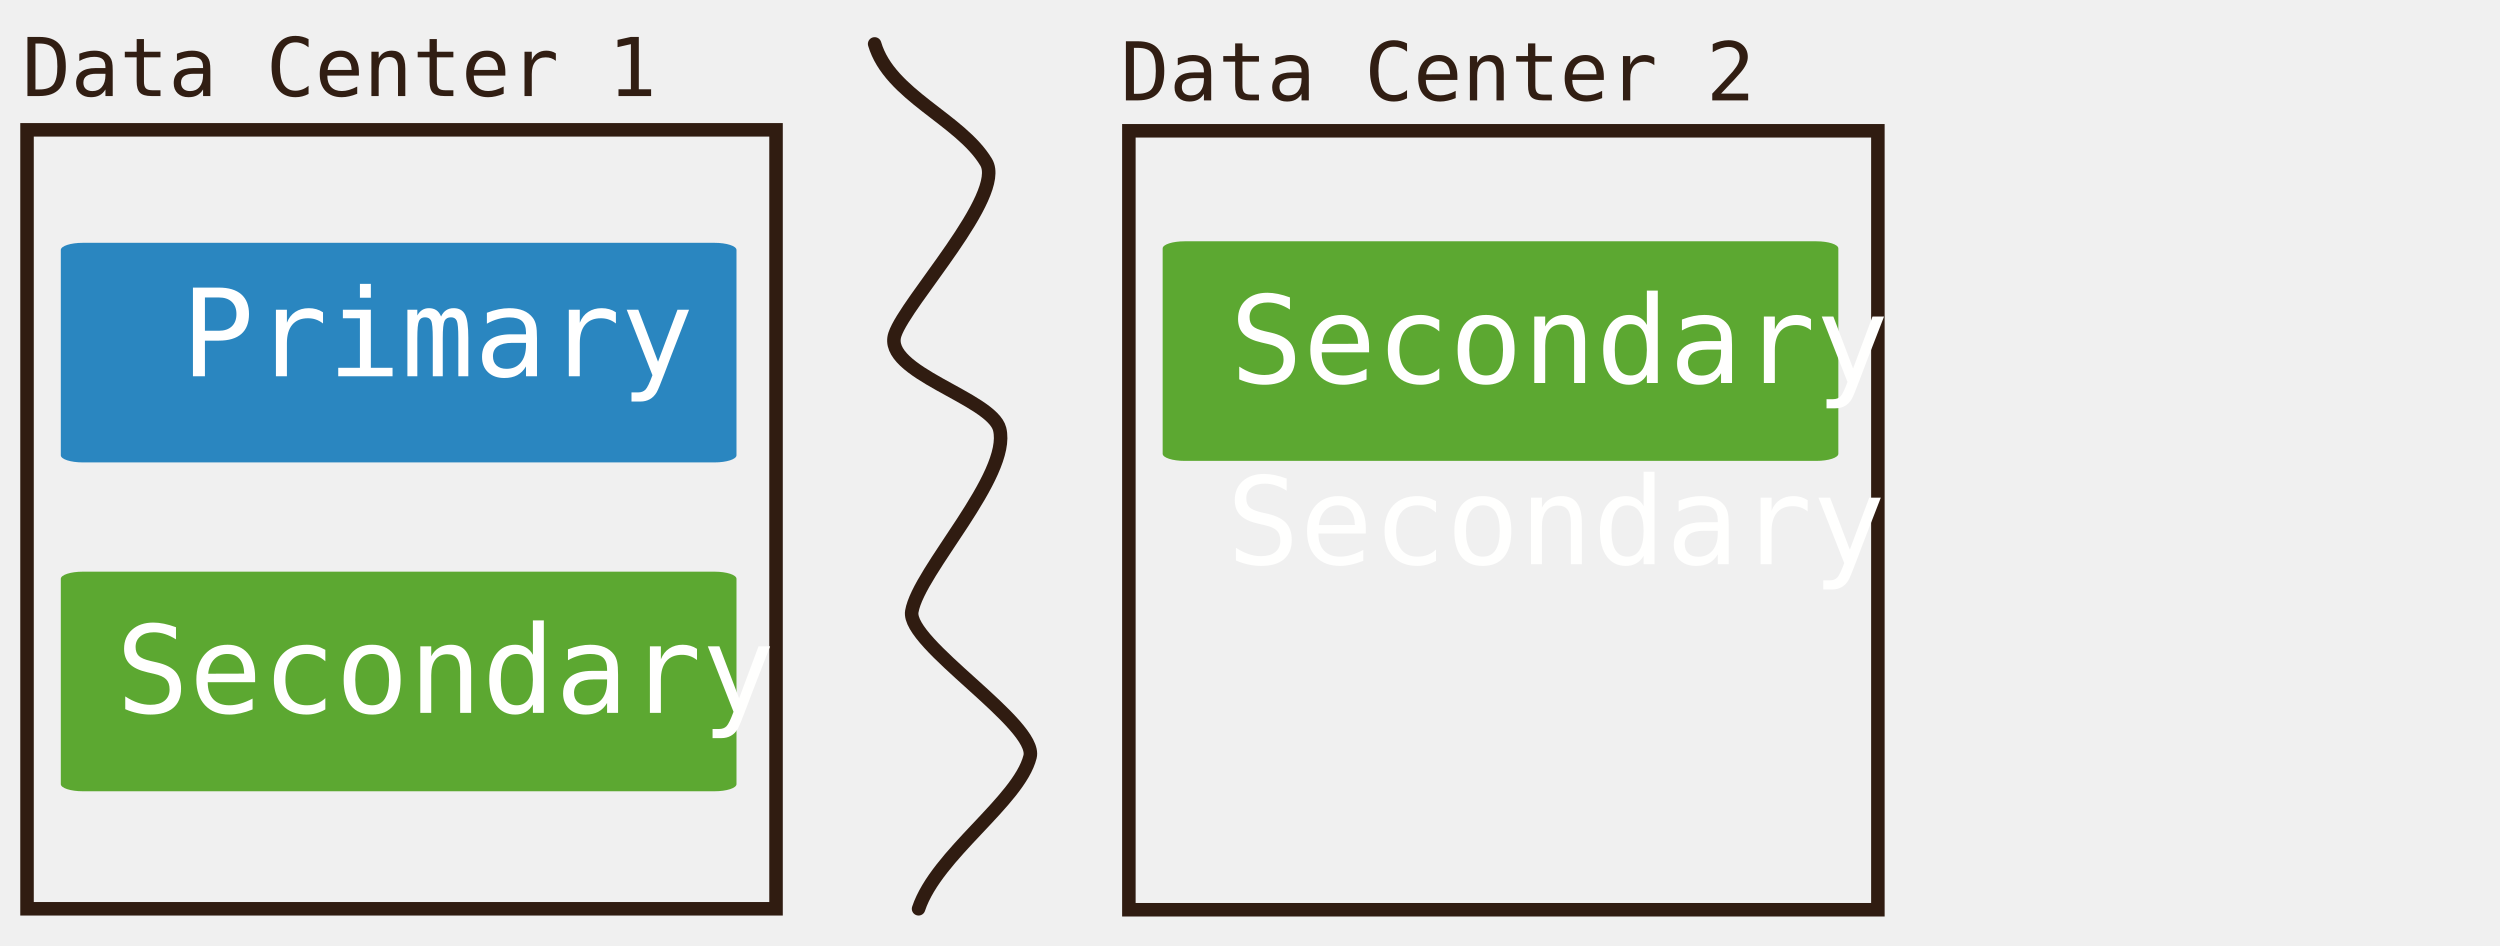
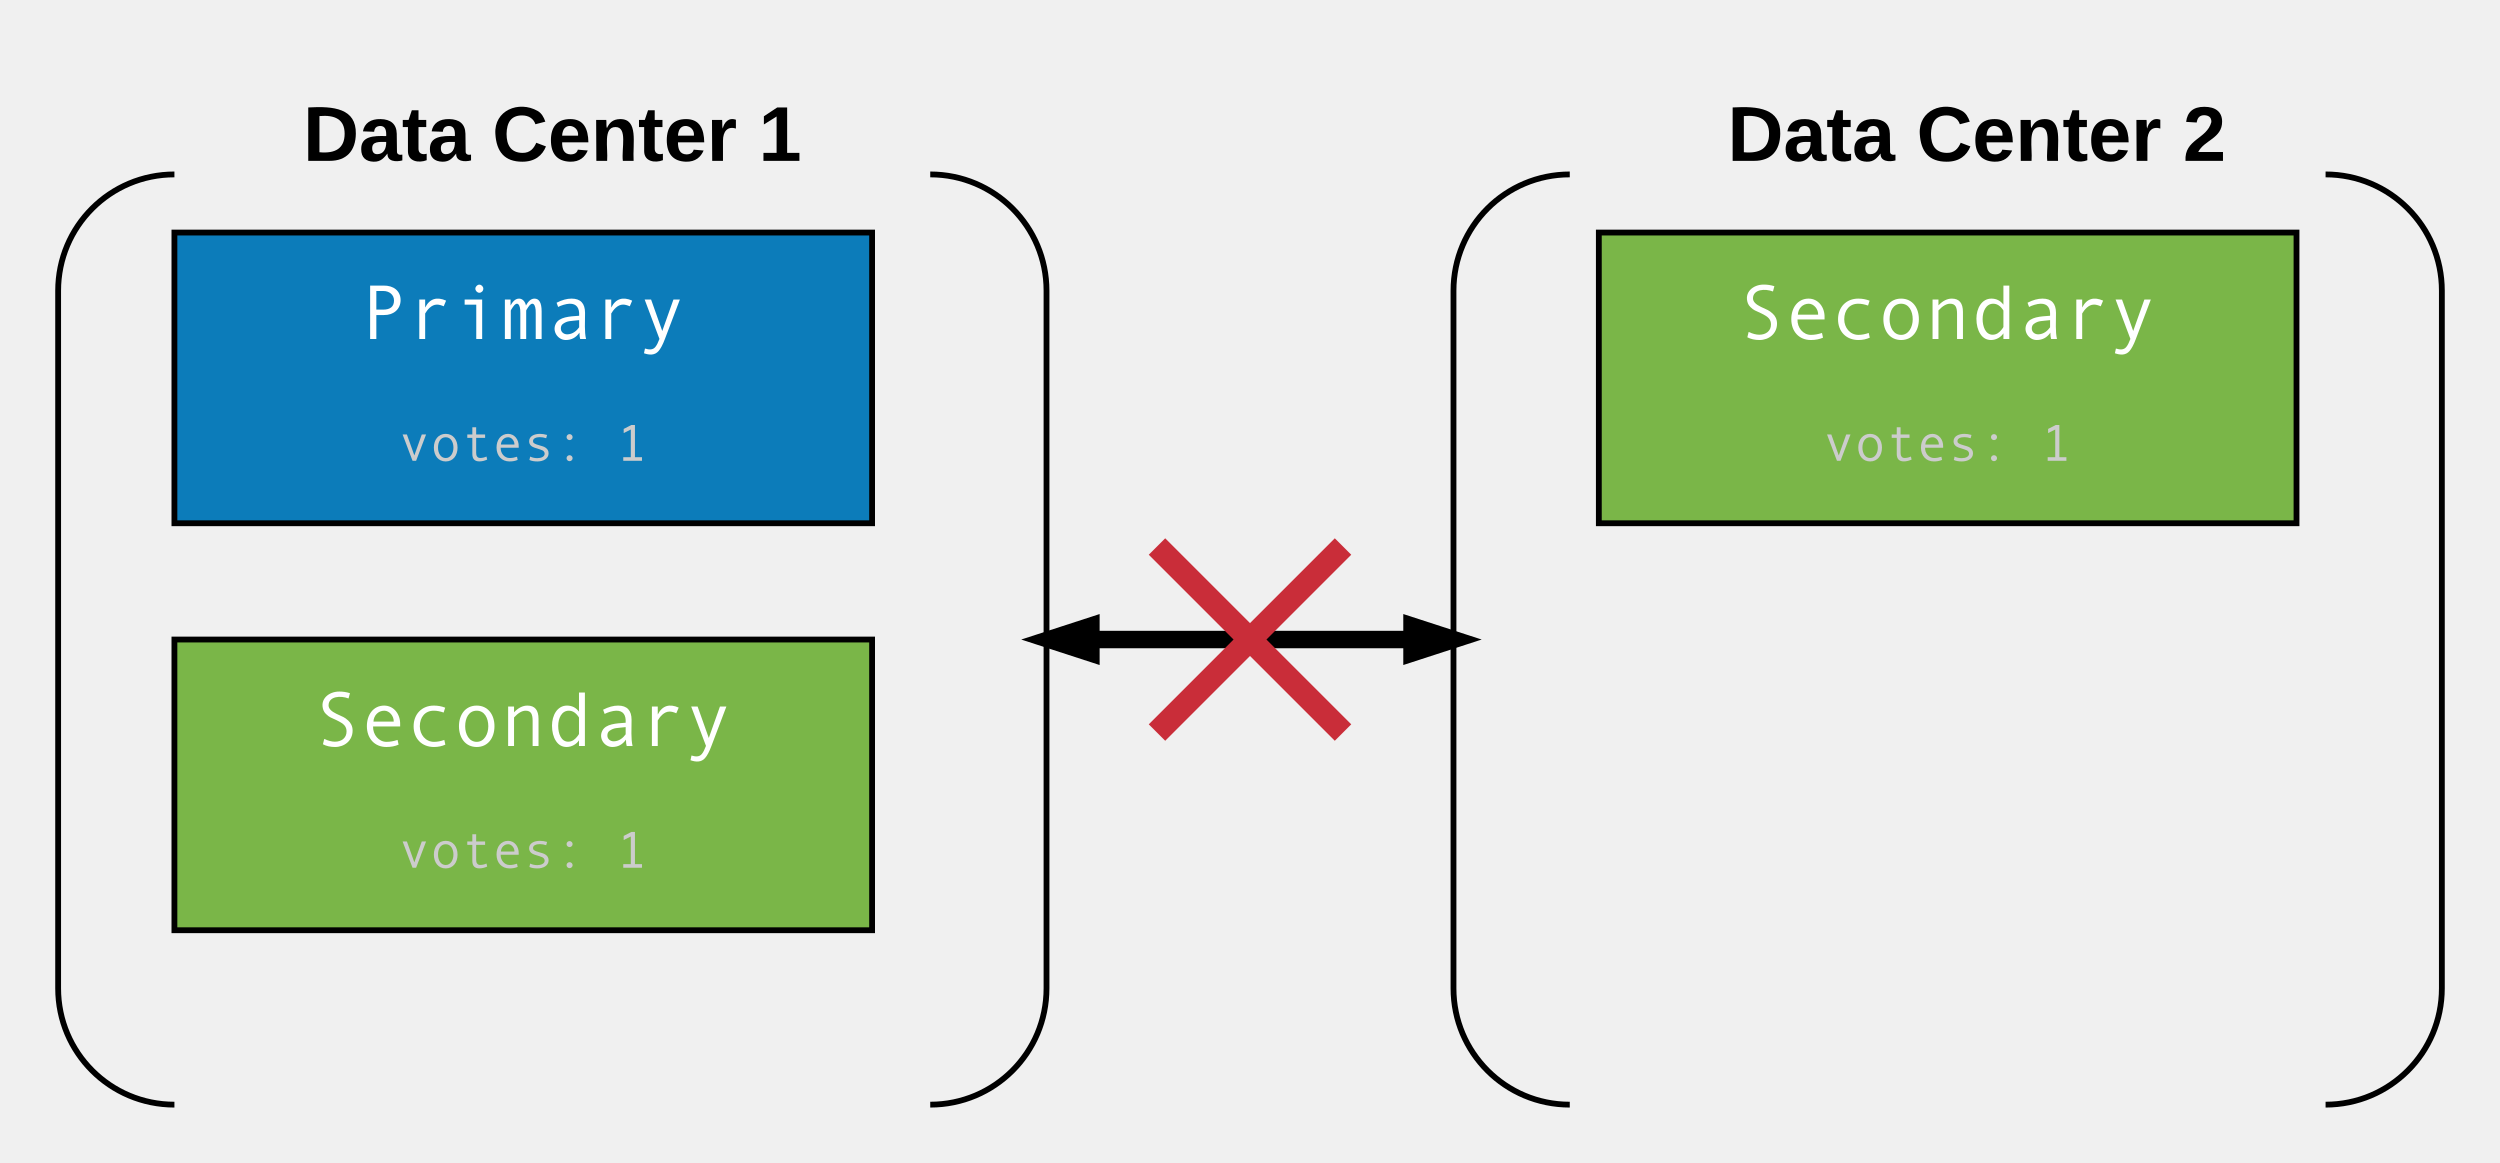
- <svg xmlns="http://www.w3.org/2000/svg" version="1.1" x="0" y="0" width="740" height="280" viewBox="0, 0, 740, 280">
-   <g id="Layer_1">
-     <text transform="matrix(1, 0, 0, 1, 85.01, 20.93)">
-       <tspan x="-78.5" y="7.5" font-family="Inconsolata" font-size="24" fill="#311E13">Data Center 1</tspan>
-     </text>
-     <path d="M334.147,38.715 L555.853,38.715 L555.853,269.285 L334.147,269.285 z" fill-opacity="0" stroke="#301C11" stroke-width="4" />
-     <text transform="matrix(1, 0, 0, 1, 410.158, 22.215)">
-       <tspan x="-78.5" y="7.5" font-family="Inconsolata" font-size="24" fill="#311E13">Data Center 2</tspan>
-     </text>
-     <path d="M8,38.43 L229.706,38.43 L229.706,269 L8,269 z" fill-opacity="0" stroke="#301C11" stroke-width="4" />
+ <svg xmlns="http://www.w3.org/2000/svg" xmlns:xlink="http://www.w3.org/1999/xlink" width="860" height="400">
+   <g transform="translate(-180 -20)">
+     <path d="M720 80c-22.1 0-40 17.9-40 40v240c0 22.1 17.9 40 40 40m260 0c22.1 0 40-17.9 40-40V120c0-22.1-17.9-40-40-40" stroke="#000" stroke-width="2" fill="none" />
+     <path d="M250 40h240v60H250z" fill="none" />
+     <use xlink:href="#a" transform="matrix(1,0,0,1,255,45) translate(29.25926 30.33333)" />
+     <use xlink:href="#b" transform="matrix(1,0,0,1,255,45) translate(94.2963 30.33333)" />
+     <use xlink:href="#c" transform="matrix(1,0,0,1,255,45) translate(185.9259 30.33333)" />
+     <path d="M740 40h240v60H740z" fill="none" />
+     <use xlink:href="#a" transform="matrix(1,0,0,1,745,45) translate(29.25926 30.33333)" />
+     <use xlink:href="#b" transform="matrix(1,0,0,1,745,45) translate(94.2963 30.33333)" />
+     <use xlink:href="#d" transform="matrix(1,0,0,1,745,45) translate(185.9259 30.33333)" />
+     <path d="M240 80c-22.1 0-40 17.9-40 40v240c0 22.1 17.9 40 40 40m260 0c22.1 0 40-17.9 40-40V120c0-22.1-17.9-40-40-40" stroke="#000" stroke-width="2" fill="none" />
+     <path d="M240 100h240v100H240z" stroke="#000" stroke-width="2" fill="#0c7cba" />
+     <use xlink:href="#e" transform="matrix(1,0,0,1,245,105) translate(58.99089 31.61458)" />
+     <use xlink:href="#f" transform="matrix(1,0,0,1,245,105) translate(115 55.67708)" />
+     <use xlink:href="#g" transform="matrix(1,0,0,1,245,105) translate(72.32639 73.50694)" />
+     <use xlink:href="#h" transform="matrix(1,0,0,1,245,105) translate(147.0052 73.50694)" />
+     <path d="M240 240h240v100H240z" stroke="#000" stroke-width="2" fill="#7ab648" />
+     <use xlink:href="#i" transform="matrix(1,0,0,1,245,245) translate(42.98828 31.61458)" />
+     <use xlink:href="#f" transform="matrix(1,0,0,1,245,245) translate(115 55.67708)" />
+     <use xlink:href="#g" transform="matrix(1,0,0,1,245,245) translate(72.32639 73.50694)" />
+     <use xlink:href="#h" transform="matrix(1,0,0,1,245,245) translate(147.0052 73.50694)" />
+     <path d="M730 100h240v100H730z" stroke="#000" stroke-width="2" fill="#7ab648" />
    <g>
-       <path d="M218,73.985 C218,72.819 215.094,71.875 211.504,71.875 L24.496,71.875 C20.91,71.875 18,72.819 18,73.985 L18,134.763 C18,135.929 20.91,136.875 24.496,136.875 L211.504,136.875 C215.094,136.875 218,135.929 218,134.763 L218,73.985" fill="#2A86C0" />
-       <text transform="matrix(1, 0, 0, 1, 117.143, 99.875)">
-         <tspan x="-63.5" y="11.5" font-family="Inconsolata" font-size="36" fill="#FFFFFF">Primary</tspan>
-       </text>
+       <use xlink:href="#i" transform="matrix(1,0,0,1,735,105) translate(42.98828 31.61458)" />
+       <use xlink:href="#f" transform="matrix(1,0,0,1,735,105) translate(115 55.67708)" />
+       <use xlink:href="#g" transform="matrix(1,0,0,1,735,105) translate(72.32639 73.50694)" />
+       <use xlink:href="#h" transform="matrix(1,0,0,1,735,105) translate(147.0052 73.50694)" />
    </g>
-     <g>
-       <path d="M218,171.325 C218,170.16 215.094,169.215 211.504,169.215 L24.496,169.215 C20.91,169.215 18,170.16 18,171.325 L18,232.103 C18,233.269 20.91,234.215 24.496,234.215 L211.504,234.215 C215.094,234.215 218,233.269 218,232.103 L218,171.325" fill="#5CA831" />
-       <text transform="matrix(1, 0, 0, 1, 115.793, 199.5)">
-         <tspan x="-81.5" y="11.5" font-family="Inconsolata" font-size="36" fill="#FFFFFE">Secondary</tspan>
-       </text>
-     </g>
-     <g>
-       <path d="M544.147,73.534 C544.147,72.369 541.241,71.424 537.651,71.424 L350.643,71.424 C347.057,71.424 344.147,72.369 344.147,73.534 L344.147,134.312 C344.147,135.478 347.057,136.424 350.643,136.424 L537.651,136.424 C541.241,136.424 544.147,135.478 544.147,134.312 L544.147,73.534" fill="#5CA831" />
-       <text transform="matrix(1, 0, 0, 1, 445.527, 101.875)">
-         <tspan x="-81.5" y="11.5" font-family="Inconsolata" font-size="36" fill="#FFFFFE">Secondary</tspan>
-       </text>
-     </g>
-     <text transform="matrix(1, 0, 0, 1, 444.56, 155.5)">
-       <tspan x="-81.5" y="11.5" font-family="Inconsolata" font-size="36" fill="#FFFFFE">Secondary</tspan>
-     </text>
-     <path d="M258.893,13 C263.333,28.139 284.261,35.28 291.893,48 C297.775,57.804 268.142,89.252 264.893,99 C261.146,110.242 293.594,117.807 295.893,127 C299.335,140.771 271.894,168.994 269.893,181 C268.302,190.547 307.303,214.361 304.893,224 C301.621,237.088 277.239,252.96 271.893,269" fill-opacity="0" stroke="#301C11" stroke-width="4" stroke-linecap="round" />
+     <path d="M541 240h139" stroke="#000" stroke-width="6" fill="none" />
+     <path d="M541 240l14.27-4.64v9.28zM680 240l-14.27 4.64v-9.28z" stroke="#000" stroke-width="6" />
+     <path d="M570 200h80v80h-80z" fill="none" />
+     <path d="M578 208l64 64m0-64l-64 64" stroke="#c92d39" stroke-width="8" fill="none" />
+     <defs>
+       <path d="M24-248c120-7 223 5 221 122C244-46 201 0 124 0H24v-248zM76-40c74 7 117-18 117-86 0-67-45-88-117-82v168" id="j" />
+       <path d="M133-34C117-15 103 5 69 4 32 3 11-16 11-54c-1-60 55-63 116-61 1-26-3-47-28-47-18 1-26 9-28 27l-52-2c7-38 36-58 82-57s74 22 75 68l1 82c-1 14 12 18 25 15v27c-30 8-71 5-69-32zm-48 3c29 0 43-24 42-57-32 0-66-3-65 30 0 17 8 27 23 27" id="k" />
+       <path d="M115-3C79 11 28 4 28-45v-112H4v-33h27l15-45h31v45h36v33H77v99c-1 23 16 31 38 25v30" id="l" />
+       <g id="a">
+         <use transform="matrix(0.07407407,0,0,0.07407407,0,0)" xlink:href="#j" />
+         <use transform="matrix(0.07407407,0,0,0.07407407,19.18519,0)" xlink:href="#k" />
+         <use transform="matrix(0.07407407,0,0,0.07407407,34,0)" xlink:href="#l" />
+         <use transform="matrix(0.07407407,0,0,0.07407407,42.81481,0)" xlink:href="#k" />
+       </g>
+       <path d="M67-125c0 53 21 87 73 88 37 1 54-22 65-47l45 17C233-25 199 4 140 4 58 4 20-42 15-125 8-235 124-281 211-232c18 10 29 29 36 50l-46 12c-8-25-30-41-62-41-52 0-71 34-72 86" id="m" />
+       <path d="M185-48c-13 30-37 53-82 52C43 2 14-33 14-96s30-98 90-98c62 0 83 45 84 108H66c0 31 8 55 39 56 18 0 30-7 34-22zm-45-69c5-46-57-63-70-21-2 6-4 13-4 21h74" id="n" />
+       <path d="M135-194c87-1 58 113 63 194h-50c-7-57 23-157-34-157-59 0-34 97-39 157H25l-1-190h47c2 12-1 28 3 38 12-26 28-41 61-42" id="o" />
+       <path d="M135-150c-39-12-60 13-60 57V0H25l-1-190h47c2 13-1 29 3 40 6-28 27-53 61-41v41" id="p" />
+       <g id="b">
+         <use transform="matrix(0.07407407,0,0,0.07407407,0,0)" xlink:href="#m" />
+         <use transform="matrix(0.07407407,0,0,0.07407407,19.18519,0)" xlink:href="#n" />
+         <use transform="matrix(0.07407407,0,0,0.07407407,34,0)" xlink:href="#o" />
+         <use transform="matrix(0.07407407,0,0,0.07407407,50.22222,0)" xlink:href="#l" />
+         <use transform="matrix(0.07407407,0,0,0.07407407,59.03704,0)" xlink:href="#n" />
+         <use transform="matrix(0.07407407,0,0,0.07407407,73.85185,0)" xlink:href="#p" />
+       </g>
+       <path d="M23 0v-37h61v-169l-59 37v-38l62-41h46v211h57V0H23" id="q" />
+       <use transform="matrix(0.07407407,0,0,0.07407407,0,0)" xlink:href="#q" id="c" />
+       <path d="M182-182c0 78-84 86-111 141h115V0H12c-6-101 99-100 120-180 1-22-12-31-33-32-23 0-32 14-35 34l-49-3c5-45 32-70 84-70 51 0 83 22 83 69" id="r" />
+       <use transform="matrix(0.07407407,0,0,0.07407407,0,0)" xlink:href="#r" id="d" />
+       <path fill="#fff" d="M1061-1028c0 244-191 400-440 395H420V0H256v-1411h358c255-4 447 136 447 383zm-174 10c0-152-125-250-281-250H420v492h178c193 0 289-81 289-242" id="s" />
+       <path fill="#fff" d="M793-909c-150 0-257 142-312 235V0H326v-1042h155v211c120-239 312-290 553-183l-63 150c-69-30-128-45-178-45" id="t" />
+       <path fill="#fff" d="M578-1329c0-54 51-107 104-107 57 0 106 50 106 107 0 59-47 108-106 108-53 0-104-54-104-108zM758 0H602v-907H295v-135h463V0" id="u" />
+       <path fill="#fff" d="M686-885c46-86 118-182 225-182 126 0 189 113 189 338V0H944v-684c6-255-92-321-196-162-38 57-56 88-56 94V0H537v-684c6-254-92-321-195-162-38 57-57 88-57 94V0H129v-1042h150v157c46-86 117-182 225-182 99 0 163 89 182 182" id="v" />
+       <path fill="#fff" d="M612-932c-94 1-239 48-305 86l-41-112c142-73 274-109 396-109 237 0 356 126 356 377 0 231-19 498 26 690H889c-13-42-19-98-19-168C781-38 661 27 508 27c-204 0-368-226-262-431 92-179 357-192 616-210 12-205-66-321-250-318zm-59 809c139-4 242-91 309-186v-189c-233 28-302 11-426 97-40 28-57 71-57 122-2 94 78 159 174 156" id="w" />
+       <path fill="#fff" d="M1065-1042L670 0c-57 153-115 259-170 321-98 111-236 107-383 56l26-125c111 35 209 39 274-41 36-43 72-114 109-213L135-1042h170l295 831 295-831h170" id="x" />
+       <g id="e">
+         <use transform="matrix(0.01302083,0,0,0.01302083,0,0)" xlink:href="#s" />
+         <use transform="matrix(0.01302083,0,0,0.01302083,16.0026,0)" xlink:href="#t" />
+         <use transform="matrix(0.01302083,0,0,0.01302083,32.00521,0)" xlink:href="#u" />
+         <use transform="matrix(0.01302083,0,0,0.01302083,48.00781,0)" xlink:href="#v" />
+         <use transform="matrix(0.01302083,0,0,0.01302083,64.01042,0)" xlink:href="#w" />
+         <use transform="matrix(0.01302083,0,0,0.01302083,80.01302,0)" xlink:href="#t" />
+         <use transform="matrix(0.01302083,0,0,0.01302083,96.01563,0)" xlink:href="#x" />
+       </g>
+       <path fill="#ccc" d="M1065-1042L670 0H528L135-1042h170l295 829 295-829h170" id="y" />
+       <path fill="#ccc" d="M145-522c0-307 172-545 469-545 296 0 469 239 469 545 0 308-172 549-469 549-298 0-469-240-469-549zm164 2c0 210 103 411 305 411 199 0 306-205 306-411 0-217-100-412-306-412-208 0-305 192-305 412" id="z" />
+       <path fill="#ccc" d="M592-311c-2 114 51 200 156 200 85 0 170-19 253-57l27 121C923 1 820 25 719 25c-186 0-279-98-279-295v-637H240v-135h200v-285h152v285h354v135H592v596" id="A" />
+       <path fill="#ccc" d="M627-1067c255 1 431 226 422 502v49H334c-8 217 149 407 354 407 95 0 192-17 293-51l27 125C916 6 809 27 686 27c-314 0-516-228-516-551 0-303 173-543 457-543zm252 424c8-145-114-289-246-289-166 0-282 128-289 289h535" id="B" />
+       <path fill="#ccc" d="M233-774c0-203 206-293 431-293 84 0 177 14 280 43l-35 131c-87-29-170-43-247-43-138-1-275 41-275 156 0 30 9 58 34 78 98 81 345 103 453 176 76 51 130 115 130 231 0 215-214 322-443 322-128 0-234-19-317-58l30-135c87 41 181 62 281 62 144 0 293-52 293-177 0-36-13-69-40-97-28-49-299-119-369-144-108-39-206-109-206-252" id="C" />
+       <path fill="#ccc" d="M487-938c0-65 54-119 119-119 66 0 121 54 121 119s-55 119-121 119c-65 0-119-54-119-119zm0 836c0-66 54-119 119-119 66 0 121 53 121 119 0 65-55 118-121 118-65 0-119-53-119-118" id="D" />
+       <g id="g">
+         <use transform="matrix(0.008680556,0,0,0.008680556,0,0)" xlink:href="#y" />
+         <use transform="matrix(0.008680556,0,0,0.008680556,10.6684,0)" xlink:href="#z" />
+         <use transform="matrix(0.008680556,0,0,0.008680556,21.33681,0)" xlink:href="#A" />
+         <use transform="matrix(0.008680556,0,0,0.008680556,32.00521,0)" xlink:href="#B" />
+         <use transform="matrix(0.008680556,0,0,0.008680556,42.67361,0)" xlink:href="#C" />
+         <use transform="matrix(0.008680556,0,0,0.008680556,53.34201,0)" xlink:href="#D" />
+       </g>
+       <path fill="#ccc" d="M1018 0H276v-143h299v-1096l-282 141v-164l305-157h141v1276h279V0" id="E" />
+       <use transform="matrix(0.008680556,0,0,0.008680556,0,0)" xlink:href="#E" id="h" />
+       <path fill="#fff" d="M251-945c-104-289 136-493 421-493 94 0 187 14 280 43l-37 140c-210-82-526-60-528 182 0 85 71 158 211 225 177 85 201 79 309 177 65 59 115 146 115 265 0 265-215 434-465 433-121 0-228-24-319-72l34-141c107 49 201 73 281 73 177 0 311-99 309-272 0-63-18-115-55-159s-105-87-203-134c-169-81-188-73-285-166-30-29-54-63-68-101" id="F" />
+       <path fill="#fff" d="M627-1067c255 1 431 226 422 502v49H334c-8 217 149 407 354 407 95 0 192-17 293-51l27 125C916 6 809 27 686 27c-314 0-516-228-516-551 0-303 173-543 457-543zm252 424c8-145-114-289-246-289-166 0-282 128-289 289h535" id="G" />
+       <path fill="#fff" d="M340-520c0 222 153 411 375 411 88 0 179-17 272-51l27 125C923 6 824 27 715 27c-324 0-539-223-539-547 0-322 217-547 535-547 105 0 204 18 299 55l-41 129c-95-33-180-49-256-49-234-2-373 171-373 412" id="H" />
+       <path fill="#fff" d="M145-522c0-307 172-545 469-545 296 0 469 239 469 545 0 308-172 549-469 549-298 0-469-240-469-549zm164 2c0 210 103 411 305 411 199 0 306-205 306-411 0-217-100-412-306-412-208 0-305 192-305 412" id="I" />
+       <path fill="#fff" d="M862-668c-1-164-37-264-184-264-95 0-198 59-307 178V0H215v-1042h156v153c112-119 230-178 354-178 195 0 293 118 293 354V0H862v-668" id="J" />
+       <path fill="#fff" d="M145-537c0-273 140-530 396-530 131 0 237 53 317 160v-504h156V0H858v-150C803-58 673 27 532 27c-119 0-214-53-283-159S145-374 145-537zm164 9c0 205 79 415 264 415 105 0 175-59 232-128 35-43 53-69 53-78v-433c-75-120-165-180-270-180-189 1-279 200-279 404" id="K" />
+       <g id="i">
+         <use transform="matrix(0.01302083,0,0,0.01302083,0,0)" xlink:href="#F" />
+         <use transform="matrix(0.01302083,0,0,0.01302083,16.0026,0)" xlink:href="#G" />
+         <use transform="matrix(0.01302083,0,0,0.01302083,32.00521,0)" xlink:href="#H" />
+         <use transform="matrix(0.01302083,0,0,0.01302083,48.00781,0)" xlink:href="#I" />
+         <use transform="matrix(0.01302083,0,0,0.01302083,64.01042,0)" xlink:href="#J" />
+         <use transform="matrix(0.01302083,0,0,0.01302083,80.01302,0)" xlink:href="#K" />
+         <use transform="matrix(0.01302083,0,0,0.01302083,96.01563,0)" xlink:href="#w" />
+         <use transform="matrix(0.01302083,0,0,0.01302083,112.0182,0)" xlink:href="#t" />
+         <use transform="matrix(0.01302083,0,0,0.01302083,128.0208,0)" xlink:href="#x" />
+       </g>
+     </defs>
  </g>
</svg>
